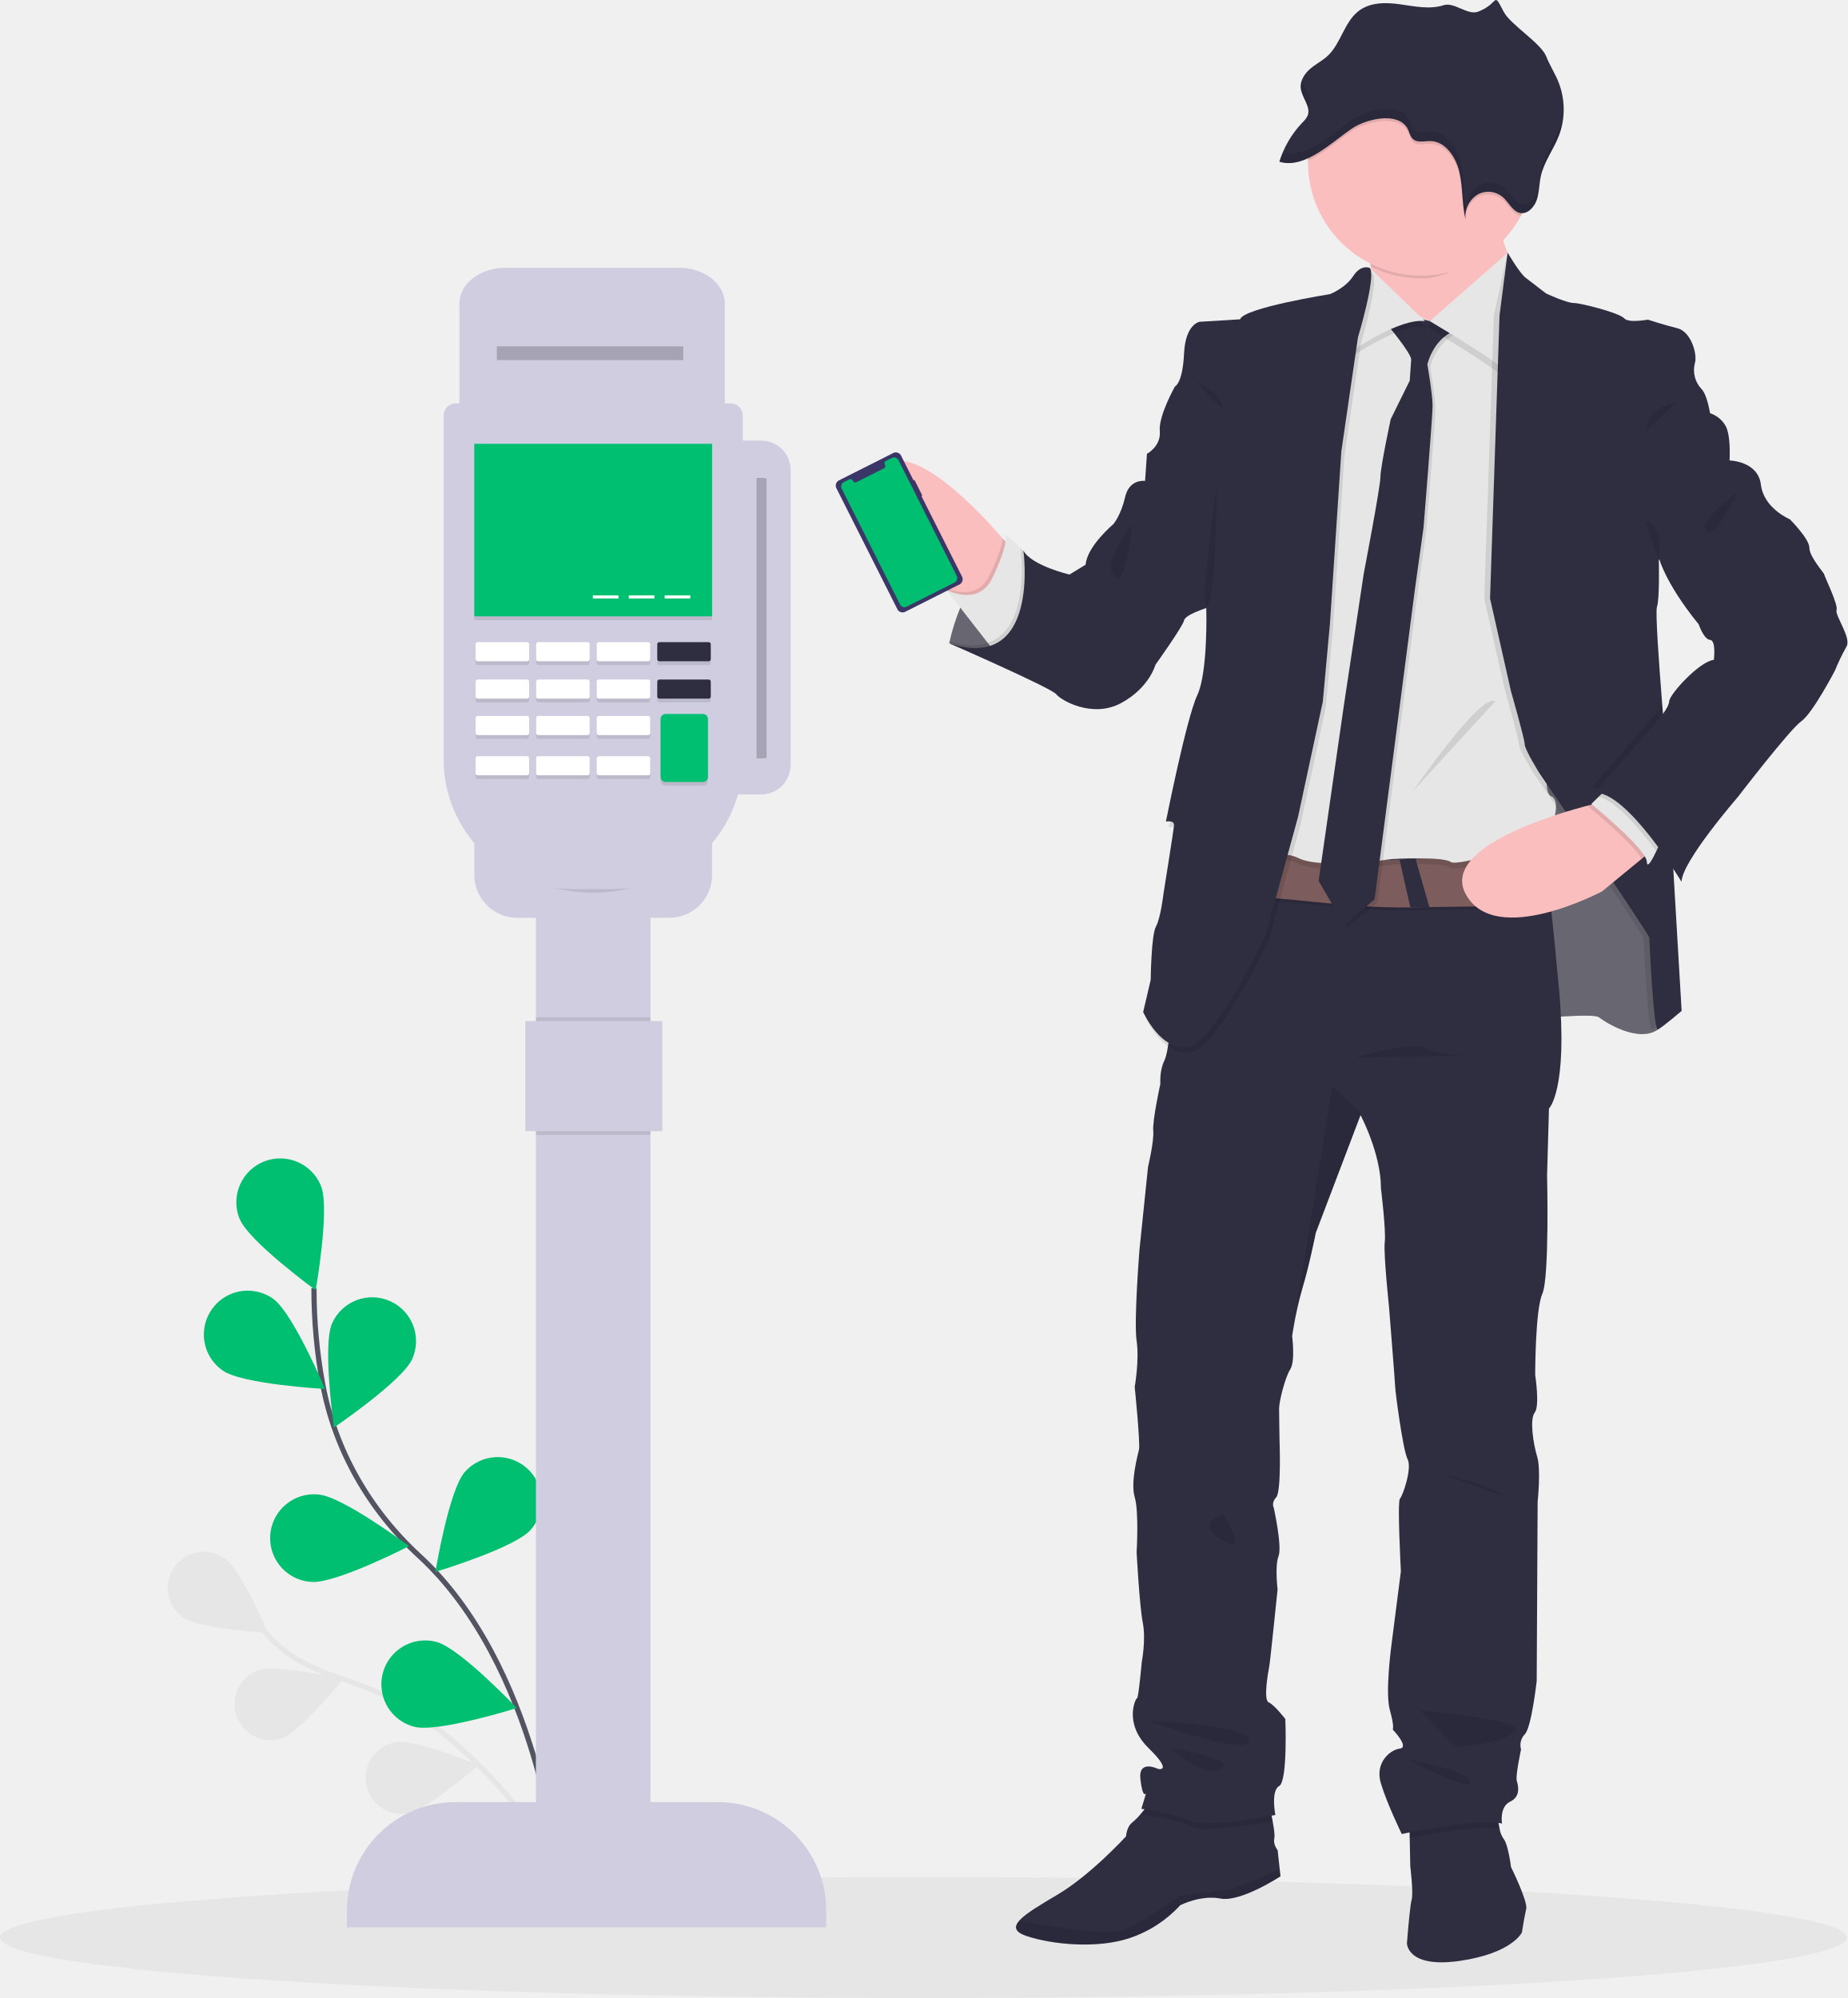
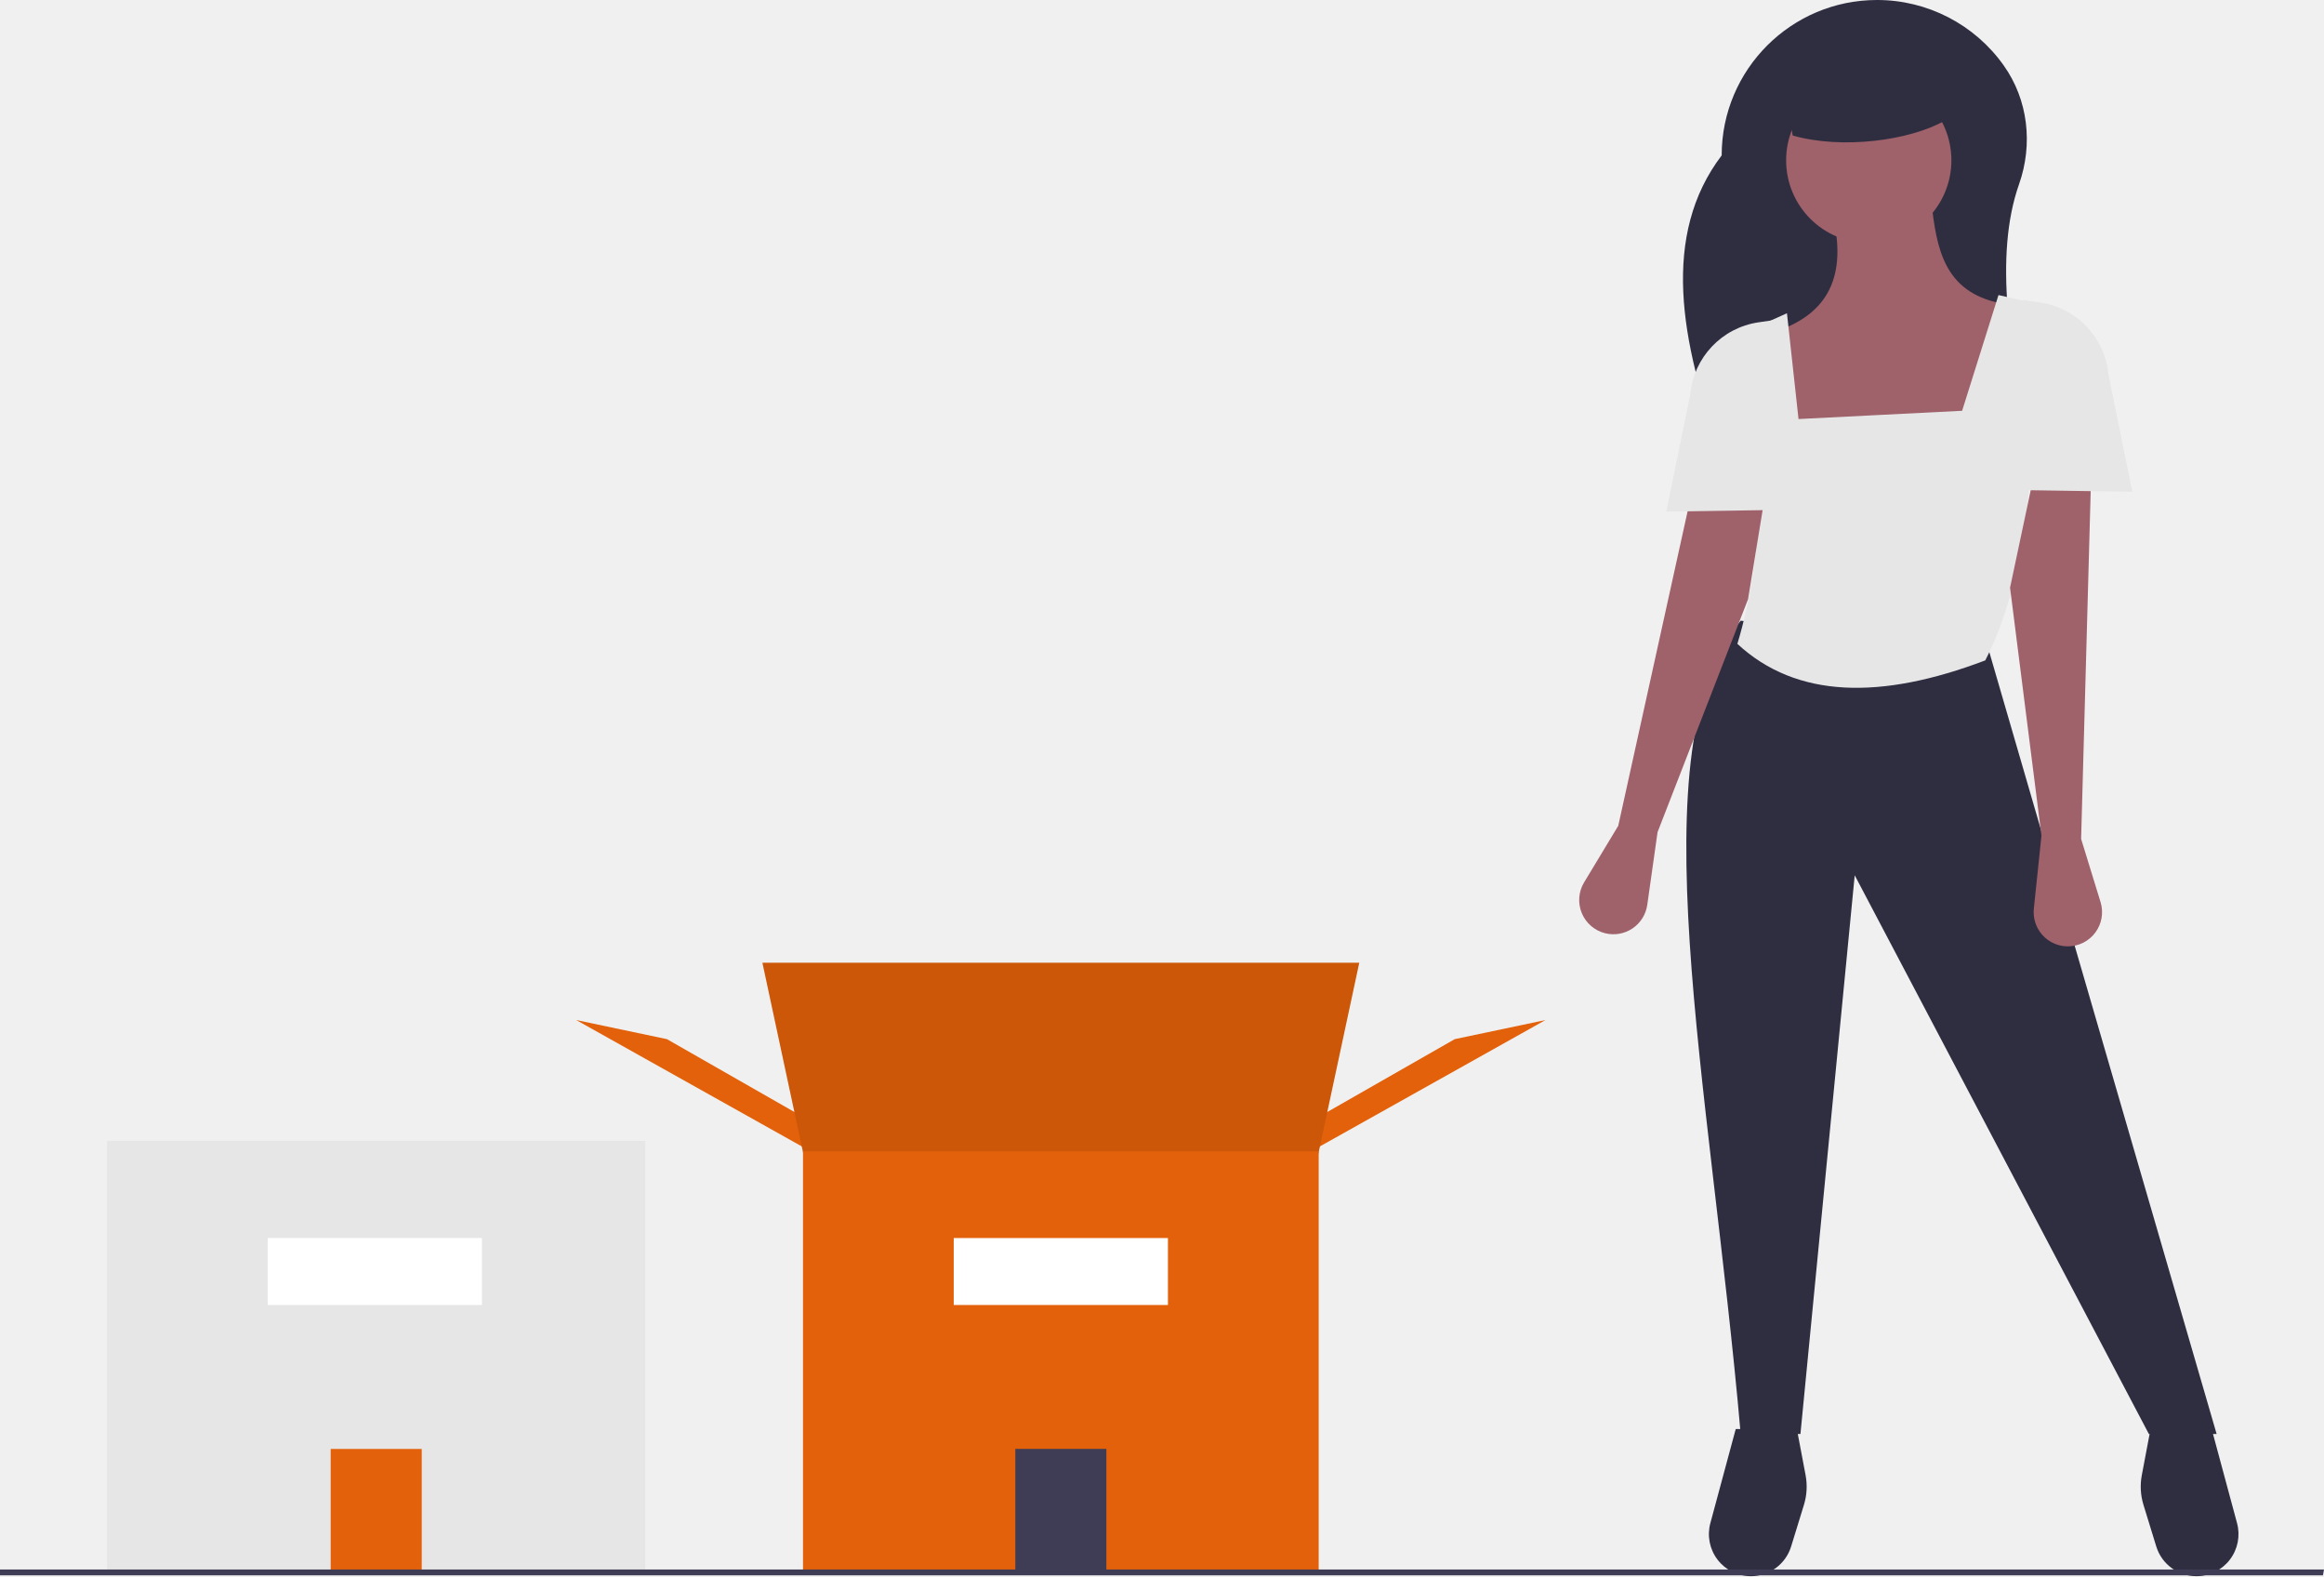
- <svg xmlns="http://www.w3.org/2000/svg" width="712.946" height="771.135" viewBox="0 0 712.946 771.135">
-   <g id="Group_9" data-name="Group 9" transform="translate(-365.054 -89.704)">
-     <path id="Path_2" data-name="Path 2" d="M521.279,734.347s-32.21-57.076-80.75-73.524c-20.37-6.9-29-10.711-41.16-28.454" transform="translate(61.202 78.463)" fill="none" stroke="#e6e6e6" stroke-miterlimit="10" stroke-width="2" />
-     <path id="Path_5" data-name="Path 5" d="M420.591,707.441c7.282-2.521,23.808-23.016,23.808-23.016s-25.677-5.875-32.96-3.354a13.956,13.956,0,0,0,9.1,26.371Z" transform="translate(53.089 53.299)" fill="#e6e6e6" />
-     <path id="Path_6" data-name="Path 6" d="M490.912,748.4c7.6-1.253,27.379-18.654,27.379-18.654s-24.319-10.132-31.923-8.879a13.954,13.954,0,1,0,4.545,27.536Z" transform="translate(31.434 41.214)" fill="#e6e6e6" />
-     <path id="Path_7" data-name="Path 7" d="M417.3,601.812c0,7.7-13.942,30.061-13.942,30.061s-13.963-22.344-13.97-30.047a13.956,13.956,0,1,1,27.911,0Z" transform="matrix(0.574, -0.819, 0.819, 0.574, -280.579, 687.515)" fill="#e6e6e6" />
-     <path id="Path_17" data-name="Path 17" d="M564.405,751.886s-7.643-79.127-53.394-121.217C491.817,613,478.484,589.9,473.728,564.221a202.206,202.206,0,0,1-3.338-36.9" transform="translate(15.826 59.548)" fill="none" stroke="#535461" stroke-miterlimit="10" stroke-width="2" />
-     <path id="Path_18" data-name="Path 18" d="M436.426,491.76c3.491,8.671,29.317,27.483,29.317,27.483s5.563-31.466,2.072-40.137a16.938,16.938,0,1,0-31.423,12.654Z" transform="translate(21.136 68.414)" fill="#01bf71" />
-     <path id="Path_19" data-name="Path 19" d="M427.6,559.278c7.643,5.376,39.551,7.134,39.551,7.134s-12.425-29.436-20.068-34.82a16.925,16.925,0,1,0-19.484,27.68Z" transform="translate(23.358 59.369)" fill="#01bf71" />
-     <path id="Path_20" data-name="Path 20" d="M466.342,654.818c9.342.781,37.742-13.809,37.742-13.809s-25.589-19.16-34.905-19.916a16.926,16.926,0,1,0-2.837,33.725Z" transform="translate(18.83 45.428)" fill="#01bf71" />
-     <path id="Path_21" data-name="Path 21" d="M513.751,720.748c9.053,2.344,39.534-7.236,39.534-7.236s-21.988-23.185-31.033-25.529a16.925,16.925,0,1,0-8.493,32.767Z" transform="translate(11.201 35.415)" fill="#01bf71" />
-     <path id="Path_22" data-name="Path 22" d="M509.3,555.25c-3.788,8.552-30.234,26.48-30.234,26.48s-4.5-31.636-.722-40.179a16.926,16.926,0,1,1,30.956,13.7Z" transform="translate(14.855 58.922)" fill="#01bf71" />
-     <path id="Path_23" data-name="Path 23" d="M562.335,632.176C556.169,639.2,525.57,648.4,525.57,648.4s5.172-31.534,11.338-38.549a16.919,16.919,0,0,1,25.427,22.328Z" transform="translate(7.509 47.976)" fill="#01bf71" />
-     <path id="Path_24" data-name="Path 24" d="M604.855,715.273c-4.926,7.966-33.5,22.209-33.5,22.209s-.238-31.95,4.654-39.916a16.938,16.938,0,1,1,28.875,17.716Z" transform="translate(0.608 35.106)" fill="#01bf71" />
-     <ellipse id="Ellipse_1" data-name="Ellipse 1" cx="356.31" cy="23.33" rx="356.31" ry="23.33" transform="translate(365.054 814.18)" fill="#e6e6e6" />
-     <path id="Path_79" data-name="Path 79" d="M1015.32,301.46s30-9.61,33.07,0Z" transform="translate(-20.586 0.45)" opacity="0.1" />
-     <g id="Group_8" data-name="Group 8" transform="translate(58.585 36.228)">
-       <path id="Path_26" data-name="Path 26" d="M695.55,311.644s6.781-35.573,28.611-35.754l15.946,32.826-10.634,7.334S706.365,316.784,695.55,311.644Z" transform="translate(-22.751 -9.871)" fill="#d0cde1" />
-       <path id="Path_27" data-name="Path 27" d="M740.106,308.708l-10.634,7.343s-16.213.515-27.886-2.346a32.161,32.161,0,0,1-6.037-2.06,2.108,2.108,0,0,1,.124-.572,1.147,1.147,0,0,1,0-.134,80.508,80.508,0,0,1,4.129-13.066c.668-1.593,1.431-3.242,2.251-4.883,3.195-6.151,7.687-12.179,13.829-15.164a18.884,18.884,0,0,1,7.277-1.907h.973l.343.725,5.4,11.091Z" transform="translate(-22.751 -9.872)" opacity="0.502" />
-       <path id="Path_28" data-name="Path 28" d="M931.44,460.35s22.889-2.2,24.939-.553,15.04,10.09,22.736,4.768,2.565-23.842,2.565-24.577-.725-26.951-.725-26.951l-13.762-18.521L949.96,362.091l-35.21-3.481.954,51.5-.181,26.408Z" transform="translate(-32.902 -13.702)" fill="#d0cde1" />
-       <path id="Path_29" data-name="Path 29" d="M931.44,460.35s22.889-2.2,24.939-.553,15.04,10.09,22.736,4.768,2.565-23.842,2.565-24.577-.725-26.951-.725-26.951l-13.762-18.521L949.96,362.091l-35.21-3.481.954,51.5-.181,26.408Z" transform="translate(-32.902 -13.702)" opacity="0.503" />
-       <path id="Path_30" data-name="Path 30" d="M718.193,273.291s-1.822,22.374-15.765,22.736c0,0-3.948-2.384-9.26-6.352-12.245-9.165-31.682-26.78-26.312-43.164,7.706-23.47,45.11,19.808,45.11,19.808l2.861,3.223Z" transform="translate(-21.379 -8.187)" fill="#fbbebe" />
-       <path id="Path_31" data-name="Path 31" d="M719.457,274.748s-1.822,22.374-15.765,22.736c0,0-3.948-2.384-9.26-6.352l-1.192-1.526a18.206,18.206,0,0,0,7.63,2.05c3.5.076,7.439-1.221,9.966-6.275a79.891,79.891,0,0,0,3.815-8.879,26.186,26.186,0,0,0,1.411-5.5Z" transform="translate(-22.644 -9.645)" opacity="0.1" />
-       <path id="Path_32" data-name="Path 32" d="M713.462,315.18l-3.138-4.034-10.586-13.59-5.379-6.943a18.119,18.119,0,0,0,7.63,2.06c3.5.076,7.439-1.221,9.976-6.285a79.538,79.538,0,0,0,3.815-8.879c1.745-4.95,1.707-7.5,1.1-8.354s3.891,3.328,6.056,5.379l.076.076c.62.572,1.02.954,1.02.954l.372.744,5.312,10.624.057.448C730.257,290.756,732.05,312.147,713.462,315.18Z" transform="translate(-22.696 -9.554)" fill="#e6e6e6" />
-       <path id="Path_33" data-name="Path 33" d="M824.614,810.936s-15.4,10.09-23.1,8.583-15.593,2.575-15.593,2.575a46.407,46.407,0,0,1-19.446,12.656c-12.465,4.215-29.879,2.565-39.779-.744-4.692-1.555-5.064-3.576-2.813-6.056,2.508-2.775,8.259-6.123,14.916-10.081,12.646-7.515,26.217-22.374,26.217-22.374s.181-3.662,2.384-5.312a28.46,28.46,0,0,0,3.7-3.815c1.965-2.327,3.815-4.768,3.815-4.768l45.3,1.469s.773,3.271,1.373,6.609c.505,2.737.9,5.522.639,6.6-.553,2.375,1.287,4.578,1.287,4.578l.811,7.486Z" transform="translate(-24.001 -33.29)" fill="#2f2e41" />
-       <path id="Path_34" data-name="Path 34" d="M926.765,823.748c-.544,2.193-1.2,6.132-1.5,7.982-.1.629-.153,1.011-.153,1.011s-3.672,8.068-24.023,11.006-20.352-6.79-20.352-6.79.076-1.049.21-2.623c.353-4.292,1.087-12.5,1.621-14.248.734-2.384-.544-12.837-.544-12.837l-.219-10.929-.153-7.63L915.4,785.2a64.525,64.525,0,0,0,1.087,7.515,9.538,9.538,0,0,0,1.478,3.815c1.831,2.031,2.937,11.005,2.937,11.005S927.48,820.811,926.765,823.748Z" transform="translate(-31.327 -33.457)" fill="#2f2e41" />
-       <path id="Path_35" data-name="Path 35" d="M822.6,783.058s.772,3.271,1.373,6.609c-4.892.9-26.284,4.606-31.634,2.012-6.046-2.937-19.074-4.587-19.074-4.587l.219-.744c1.965-2.327,3.815-4.768,3.815-4.768Z" transform="translate(-26.35 -33.289)" opacity="0.1" />
-       <path id="Path_36" data-name="Path 36" d="M916.509,792.753c-8.583-1.45-27.295,2.06-34.676,3.567l-.153-7.63,33.742-3.49a64.538,64.538,0,0,0,1.087,7.553Z" transform="translate(-31.37 -33.457)" opacity="0.1" />
-       <path id="Path_37" data-name="Path 37" d="M930.411,496.236l-.734,25.855s.954,39.426-1.831,45.663-2.756,31.357-2.756,31.357,1.841,11.921-.181,14.477-.553,12.112.954,17.062.172,17.243.172,17.243l-.362,69.314s-2.012,17.968-4.587,20.542a6.008,6.008,0,0,0-1.459,5.865s-2.2,10.262-1.65,12.1,1.65,6.046-2.565,8.059-3.128,8.44-3.128,8.44c-10.081-2.384-38.682,4.044-38.682,4.044s-5.722-11.74-8.078-19.627,3.491-12.837,7.334-13.352-2.747-7.344-2.747-7.344.734-.954-1.1-7.515.362-23.48.954-27.876,3.3-25.673,3.3-25.673-1.459-26.951-.362-28.057,4.768-11.74,2.937-15.259-4.768-26.408-4.768-27.657-2.384-30.995-2.384-30.995-2.193-20.724-1.65-25.12-1.469-20.714-1.469-20.714c0-13.581-7.877-28.248-7.877-28.248l-.2.525L840.45,544.168s-2.747,13.562-5.14,21.267a139.373,139.373,0,0,0-3.576,15.917l-.162.954c-.067.41-.124.763-.162,1.03l-.114.744h0s1.278,9.718-.734,12.837-4.3,12.465-4.3,15.068.172,12.484.172,12.484.744,19.618-1.278,21.821-.954,4.034-.954,4.034,3.309,14.849,1.841,18.7-.362,12.827-.362,12.827-2.909,28.363-3.233,29.85-2.384,12.837-.191,13.752,6.418,6.418,6.418,6.418.954,24.024-2.375,25.855-1.478,11.187-1.478,11.187-26.579,5.14-32.635,2.2-19.074-4.587-19.074-4.587l1.822-6.027c-.1.21-1.316,2.165-2.184-5.341-.954-7.887,6.79-4.034,6.79-4.034s6.046,1.469-3.681-8.068-4.95-19.255-4.4-19.255,1.831-14.115,1.831-14.115,1.65-8.44.362-15.04-2.375-27.142-2.375-27.142.954-15.583-.734-21.267,1.1-15.955,1.65-18.349-1.65-24.2-1.65-24.2,1.841-10.262.734-17.777,1.106-35.21,1.106-35.21l3.3-31.911s2.375-9.9,2.012-13.933,2.747-18.12,2.747-18.12-.362-5.14,1.469-8.8,2.575-15.765,2.575-15.765l17.605-40.351,8.583-35.573,116.446-1.1s.429,3.08,1.125,8.688,1.707,13.914,2.861,24.157c1.011,9.308,2.117,20.256,3.2,32.426C937.745,489.264,930.411,496.236,930.411,496.236Z" transform="translate(-26.189 -14.931)" fill="#2f2e41" />
-       <path id="Path_38" data-name="Path 38" d="M923.86,163.485l-27.152,28.983s-34.829-13.943-31.167-18.711c1.421-1.85,1.192-7.63.372-14.1-1.287-10.147-4.034-21.849-4.034-21.849s60.874-9.9,55.734.362c-1.907,3.758-1.545,8.135-.381,12.179a45.776,45.776,0,0,0,6.628,13.132Z" transform="translate(-30.453 -3.278)" fill="#fbbebe" />
-       <path id="Path_39" data-name="Path 39" d="M917.614,138.174c-1.907,3.758-2.766,4.12-1.593,8.164-7.963,8.583-18.12,17.882-30.671,17.882a43.422,43.422,0,0,1-19.436-4.559c-1.287-10.147-4.034-21.849-4.034-21.849S922.754,127.912,917.614,138.174Z" transform="translate(-30.453 -3.278)" opacity="0.1" />
-       <path id="Path_40" data-name="Path 40" d="M928.011,116.656a43.648,43.648,0,1,1-87.3,0c0-.21,0-.42,0-.629a43.642,43.642,0,1,1,87.282.629Z" transform="translate(-29.473 -0.461)" fill="#fbbebe" />
-       <path id="Path_41" data-name="Path 41" d="M932.919,419.527c-5.779.048-25.034.21-46.55.553h-.258L879,420.2h-.219c-25.511.41-50.651-4.578-60.741-3.624-21.458,2.012,7.7-19.808,7.7-19.808a179.323,179.323,0,0,0,48.877,4.94l6.17-.315c19.5-1.106,39.1-2.937,49.325-6.008C930.821,401.045,931.813,409.323,932.919,419.527Z" transform="translate(-28.058 -15.404)" opacity="0.1" />
-       <path id="Path_42" data-name="Path 42" d="M932.919,418.377c-5.779,0-25.034.21-46.55.544h-.258l-7.115.124h-.219c-25.511.41-50.651-4.578-60.741-3.634-21.458,2.012,7.7-19.8,7.7-19.8a179.761,179.761,0,0,0,48.877,4.94l6.17-.324c19.5-1.1,39.1-2.937,49.325-6.008C930.821,399.885,931.813,408.134,932.919,418.377Z" transform="translate(-28.058 -15.351)" fill="#7c5c5c" />
-       <path id="Path_43" data-name="Path 43" d="M871.277,177.31l-33.742,15.774L811.5,394.427s15.4-6.962,24.2-2.565,35.935.372,35.935.372,19.808-1.106,22.745,1.1,37.4-9.165,37.4-9.165,6.237-13.943,1.469-16.136,1.469-23.842,1.469-23.842l-2.937-145.238-5.865-18.7L910.15,170.71l-16.156,12.837-7.63,1.1Z" transform="translate(-28.12 -5)" opacity="0.1" />
-       <path id="Path_44" data-name="Path 44" d="M871.277,175l-33.742,15.774L811.5,392.135s15.4-6.971,24.2-2.565,35.935.362,35.935.362,19.808-1.1,22.745,1.1,37.4-9.165,37.4-9.165,6.237-13.933,1.469-16.136,1.469-23.842,1.469-23.842l-2.937-145.257-5.865-18.7L910.15,168.39l-16.156,12.846-7.63,1.087Z" transform="translate(-28.12 -4.893)" fill="#e6e6e6" />
-       <path id="Path_45" data-name="Path 45" d="M872.327,184.986s9.718,11.549,9.537,13.933-.544,8.068-.544,8.068l-7.343,14.859s-4.034,18.521-4.034,22.374-6.418,37.194-6.418,37.194l-7.7,51.347-9.718,67.3,9.9,17.052,11.74-9.9,15.583-119.936,3.3-23.652s3.481-42.544,3.481-46.941-2.012-15.955-2.012-15.955,2.384-11.006,12.284-13.571-.734-.553-.734-.553l-5.722-4.587-4.95,2.022S875.264,179.855,872.327,184.986Z" transform="translate(-29.723 -5.524)" opacity="0.1" />
-       <path id="Path_46" data-name="Path 46" d="M871.179,183.856s9.718,11.549,9.537,13.933-.553,8.068-.553,8.068l-7.334,14.859s-3.986,18.5-3.986,22.345-6.418,37.194-6.418,37.194l-7.754,51.423L845,398.933l9.909,17.062,11.683-9.928,15.6-119.908,3.3-23.652s3.481-42.544,3.481-46.95-2.012-15.955-2.012-15.955,2.384-11,12.284-13.571-.734-.544-.734-.544l-5.722-4.587-4.873,2S874.116,178.7,871.179,183.856Z" transform="translate(-29.672 -5.472)" fill="#2f2e41" />
-       <path id="Path_47" data-name="Path 47" d="M865.364,163.79s-1.469,1.1-1.831,8.431-5.5,23.842-5.5,23.842,19.074-13.209,28.611-11.74Z" transform="translate(-30.275 -4.68)" opacity="0.1" />
-       <path id="Path_48" data-name="Path 48" d="M865.364,161.48s-1.469,1.1-1.831,8.44-5.5,23.842-5.5,23.842,19.074-13.2,28.611-11.73Z" transform="translate(-30.275 -4.573)" fill="#e6e6e6" />
-       <path id="Path_49" data-name="Path 49" d="M918.869,157.63,888.79,184.038s25.311,15.04,28.611,18.711S924,166.8,924,166.8Z" transform="translate(-31.699 -4.394)" opacity="0.1" />
-       <path id="Path_50" data-name="Path 50" d="M920.022,155.33,890,181.719s25.3,15.03,28.611,18.7,6.609-35.945,6.609-35.945Z" transform="translate(-31.755 -4.288)" fill="#e6e6e6" />
-       <path id="Path_51" data-name="Path 51" d="M862.619,163.777s-3.3-1.65-6.418,3.119-8.984,6.962-8.984,6.962-33.379,5.322-34.657,9.718l-15.583.954s-5.5.725-6.056,12.284-3.519,12.627-3.519,12.627-6.418,11.368-5.875,17.233-4.95,8.8-4.95,8.8l22.889,59.6s.734,24.577-3.49,33.56-12.1,48.781-12.1,48.781,3.309-.734,3.119,1.459-4.034,26.227-4.034,26.227-1.1,9.537-2.928,12.837-2.022,20.543-2.022,20.543l-2.937,12.465s6.971,15.593,17.605,13.352,30.013-43.774,30.013-43.774l12.284-44.928,9.537-44.375,2.747-30.07,4.406-66.568,6.418-44.013S865.194,166.9,862.619,163.777Z" transform="translate(-26.433 -4.666)" opacity="0.1" />
-       <path id="Path_52" data-name="Path 52" d="M861.473,161.467s-3.3-1.65-6.418,3.119-8.984,6.971-8.984,6.971-33.379,5.312-34.657,9.718l-15.593.954s-5.5.734-6.046,12.284-3.49,12.655-3.49,12.655-6.418,11.368-5.865,17.233-4.95,8.8-4.95,8.8l22.889,59.6s.734,24.577-3.481,33.56-12.1,48.781-12.1,48.781,3.3-.734,3.119,1.469-4.034,26.217-4.034,26.217-1.1,9.537-2.937,12.837-2.012,20.543-2.012,20.543L774,448.633s6.971,15.593,17.605,13.352,29.889-43.822,29.889-43.822l12.293-44.928,9.537-44.385,2.756-30.07,4.4-66.568,6.418-44.013S864.038,164.585,861.473,161.467Z" transform="translate(-26.384 -4.559)" fill="#2f2e41" />
-       <path id="Path_53" data-name="Path 53" d="M740.055,308.653,729.421,316s-16.213.515-27.886-2.346l-5.913-2.632-1.192-.515,1.221.381c6.132,1.822,10.929,1.783,14.677.525,15.049-5.064,13.352-29.917,12.808-35.544-.057-.563-.1-.954-.124-1.068a.3.3,0,0,1,0-.067l.086.143a6.739,6.739,0,0,0,.7.954c.21.238.429.486.668.715h0l5.312,10.624.057.448Z" transform="translate(-22.699 -9.817)" opacity="0.1" />
-       <path id="Path_54" data-name="Path 54" d="M776.967,235.12l-5.131,1.469-.734,10.491s-6.056-.954-7.706,6.237-4.578,10.491-4.578,10.491-10.09,8.44-10.643,15.583l-6.228,3.815s-14.5-3.376-17.786-9.2c0,0,6.6,47.313-28.611,35.754,0,0,39.426,17.243,41.257,19.627s13.943,9.346,24.939,3.481,13.39-14.887,13.39-14.887,10.634-14.858,11.006-17.062,8.583-4.768,8.583-4.768L810.5,258Z" transform="translate(-22.751 -7.983)" fill="#2f2e41" />
-       <path id="Path_55" data-name="Path 55" d="M915.73,179.535l5.312-24.2s2.384,7.887,4.769,9.718l7.887,6.046s7.887,3.672,10.634,3.672,17.605,3.815,19.436,5.865,9.175.553,9.175.553,6.046,2.012,11.368,3.3,7.887,10.09,6.781,13.571a10.576,10.576,0,0,0,2.575,9.9c2.193,2.2,3.3,9.356,3.3,9.356a10.729,10.729,0,0,1,6.228,5.312c1.841,4.034,1.288,12.837,1.288,12.837l-27.323,38.51s.362,14.859-.734,18.12,3.815,59.415,3.815,59.415l5.722,96.456s-7.515,6.418-9.165,7.153-3.309-34.114-3.309-35.391-42.353-63.449-42.353-63.449-5.722-9.174-5.722-11.187-5.322-20.543-5.322-20.543L912.02,288.79Z" transform="translate(-32.775 -4.288)" opacity="0.1" />
-       <path id="Path_56" data-name="Path 56" d="M1006.859,233.358c0,1.259-.067,2.1-.067,2.1l-27.3,38.481h0s.382,14.849-.725,18.12c-.639,1.907.763,21.649,2.06,37.852.954,11.7,1.793,21.563,1.793,21.563l2.413,40.913,3.262,55.543s-7.515,6.418-9.165,7.153-3.3-34.114-3.3-35.4-42.363-63.44-42.363-63.44-5.722-9.174-5.722-11.187-5.312-20.543-5.312-20.543l-8.068-35.763,3.662-109.283,3.119-24.2s4.587,7.887,6.971,9.709,7.878,6.056,7.878,6.056,7.887,3.672,10.643,3.672,17.605,3.815,19.436,5.865,9.175.553,9.175.553,6.046,2.012,11.358,3.3,7.887,10.09,6.79,13.561a10.576,10.576,0,0,0,2.565,9.909c2.2,2.2,3.3,9.346,3.3,9.346a10.767,10.767,0,0,1,6.237,5.331C1006.782,225.414,1006.906,230.5,1006.859,233.358Z" transform="translate(-32.883 -4.285)" fill="#2f2e41" />
-       <path id="Path_57" data-name="Path 57" d="M776.31,749.48c.954,0,39.426,1.469,38.691,7.706S776.31,749.48,776.31,749.48Z" transform="translate(-26.491 -31.802)" opacity="0.1" />
-       <path id="Path_58" data-name="Path 58" d="M785.35,760.44s25.855,4.215,19.074,8.068S785.35,760.44,785.35,760.44Z" transform="translate(-26.909 -32.31)" opacity="0.1" />
-       <path id="Path_59" data-name="Path 59" d="M886.1,745.25s42.916,3.672,36.5,8.431-21.639,5.5-22.374,5.722S886.1,745.25,886.1,745.25Z" transform="translate(-31.575 -31.606)" opacity="0.1" />
-       <path id="Path_60" data-name="Path 60" d="M880.72,765.06s23.842,4.034,24.567,8.583S880.72,765.06,880.72,765.06Z" transform="translate(-31.326 -32.524)" opacity="0.1" />
-       <path id="Path_61" data-name="Path 61" d="M894.56,649.3s21.82,5.131,23.108,8.583Z" transform="translate(-31.967 -27.163)" opacity="0.1" />
-       <path id="Path_62" data-name="Path 62" d="M806.049,665.84s-11.368,3.3-.362,9.9S806.049,665.84,806.049,665.84Z" transform="translate(-27.629 -27.929)" opacity="0.1" />
-       <path id="Path_63" data-name="Path 63" d="M859.18,480.836c1.287,0,21.277-6.6,28.239-3.662s15.593,2.928,15.593,2.928Z" transform="translate(-30.328 -19.157)" opacity="0.1" />
-       <path id="Path_64" data-name="Path 64" d="M860.62,502.513l-.2,1.812-17.042,44.823s-2.747,13.561-5.14,21.267a139.33,139.33,0,0,0-3.576,15.917L849.8,492.48Z" transform="translate(-29.193 -19.901)" opacity="0.1" />
-       <path id="Path_65" data-name="Path 65" d="M889.242,419.212l-7.115.124h-.219l-4.168-18.483c2.05-.1,4.1-.21,6.17-.334Z" transform="translate(-31.188 -15.642)" fill="#2f2e41" />
-       <path id="Path_66" data-name="Path 66" d="M976.924,395.8l-4.568,3.758L957.1,412.1s-41.266,22.011-52.634,1.106c-10.023-18.416,36.765-31.567,48.028-34.438,1.535-.391,2.4-.582,2.4-.582Z" transform="translate(-32.36 -14.608)" fill="#fbbebe" />
-       <path id="Path_67" data-name="Path 67" d="M795.73,207.63s8.068,3.662,9.9,8.8S795.73,207.63,795.73,207.63Z" transform="translate(-27.39 -6.71)" opacity="0.1" />
-       <path id="Path_68" data-name="Path 68" d="M769.186,265.31s-11.74,14.305-6.971,19.808S769.186,265.31,769.186,265.31Z" transform="translate(-25.785 -9.381)" opacity="0.1" />
-       <path id="Path_69" data-name="Path 69" d="M989,216.09s-11.006,1.1-11.368,10.634Z" transform="translate(-35.813 -7.102)" opacity="0.1" />
-       <path id="Path_70" data-name="Path 70" d="M882.64,372.04c1.1-1.1,26.408-38.51,32.273-35.21Z" transform="translate(-31.415 -12.683)" opacity="0.1" />
-       <path id="Path_71" data-name="Path 71" d="M928.012,116.654a43.49,43.49,0,0,1-5.159,20.6l-.324-.057c-2.766-.582-4.206-3.815-6.323-5.818a8.583,8.583,0,0,0-9.9-1.392,10.071,10.071,0,0,0-4.864,9.413c-1.392-5.875-.954-12.121-2.318-18.006s-5.474-11.835-11.091-11.94c-2.422,0-5.255.9-7-.954-1.059-1.1-1.278-2.861-2.07-4.149-4.015-6.5-16.213-3.214-21.229.114-4.826,3.2-10.8,8.66-17,11.521a43.642,43.642,0,1,1,87.282.629Z" transform="translate(-29.474 -0.46)" opacity="0.1" />
-       <path id="Path_72" data-name="Path 72" d="M878.425,102.374c.8,1.326,1.011,3.061,2.07,4.149,1.745,1.812,4.578.887,7,.954,5.617.1,9.728,6.056,11.091,11.94s.954,12.121,2.317,18a10.052,10.052,0,0,1,4.873-9.4,8.583,8.583,0,0,1,9.89,1.383c2.117,2.012,3.557,5.236,6.323,5.818s5.436-2.07,6.428-4.988.954-6.113,1.583-9.136c1.249-5.722,4.978-10.4,7.048-15.841a28.726,28.726,0,0,0-.191-20.485c-1.373-3.443-3.424-6.542-4.768-9.985-2.117-5.226-13.857-12.264-16.423-17.243-4.32-8.335-1.535-3.138-9.89,0-3.986,1.5-9.213-3.834-13.256-2.508-5.427,1.736-11.215.429-16.833-.353s-11.807-.858-16.318,2.861c-5.188,4.244-6.609,12.226-11.444,16.89-2.05,1.955-4.6,3.2-6.762,5.016s-4.025,4.5-3.815,7.448c.324,3.815,4.044,7.248,2.67,10.767a8.716,8.716,0,0,1-2.031,2.68,38.2,38.2,0,0,0-8.879,15.106c9.813,3.061,20.438-7.754,28.115-12.865C862.194,99.169,874.41,95.917,878.425,102.374Z" transform="translate(-28.936 0.45)" fill="#2f2e41" />
-       <path id="Path_73" data-name="Path 73" d="M979.29,395.8l-4.568,3.758c-4.025-6.676-20.552-20.094-20.552-20.094l.715-.687c1.535-.391,2.4-.582,2.4-.582Z" transform="translate(-34.727 -14.608)" opacity="0.1" />
-       <path id="Path_74" data-name="Path 74" d="M983.75,388.721s-1.64,4.082-3.338,7.63-3.538,6.733-3.634,4.13c-.181-5.14-21.448-22.383-21.448-22.383l2.861-2.8,3.347-3.243Z" transform="translate(-34.781 -14.324)" fill="#e6e6e6" />
-       <path id="Path_75" data-name="Path 75" d="M984.493,360.023l2.413,40.913c-5.722-8.86-21.334-31.567-31.4-30.833l24.4-28.048a32.821,32.821,0,0,0,2.794-3.6C983.634,350.162,984.493,360.023,984.493,360.023Z" transform="translate(-34.789 -12.769)" opacity="0.1" />
-       <path id="Path_76" data-name="Path 76" d="M983.89,388.721s-1.64,4.082-3.338,7.63c-6.39-8.764-15.183-19.121-22.2-21.057l3.347-3.243Z" transform="translate(-34.921 -14.324)" opacity="0.1" />
-       <path id="Path_77" data-name="Path 77" d="M1002.151,234l6.6,5.131s11,.191,12.1,9.356,11.187,13.352,11.187,13.352,7.515,7.515,7.515,11,5.722,9.728,5.722,10.271,5.5,11.74,4.768,13.752,5.865,10.824,3.815,14.124a80.862,80.862,0,0,0-4.406,9.165s-8.583,16.508-13.018,19.627-24.567,29.336-24.567,29.336-21.639,24.939-21.639,32.645c0,0-21.1-35.21-33.56-34.333l24.386-28.058s4.225-4.578,4.406-7.334,11.73-15.4,17.233-15.955c0,0,.954-7.515-1.469-7.7s-4.4-6.056-4.4-6.056-16.136-19.074-16.318-31.176S1002.151,234,1002.151,234Z" transform="translate(-34.843 -7.931)" fill="#2f2e41" />
-       <path id="Path_78" data-name="Path 78" d="M1013.94,252.24s-15.412,11.368-12.1,15.03S1013.94,252.24,1013.94,252.24Z" transform="translate(-36.913 -8.776)" opacity="0.1" />
-       <path id="Path_80" data-name="Path 80" d="M824.614,812.232s-15.4,10.09-23.1,8.583-15.593,2.575-15.593,2.575a46.407,46.407,0,0,1-19.446,12.656c-12.465,4.215-29.879,2.565-39.779-.744-4.692-1.555-5.064-3.576-2.813-6.056,10.767,2.146,34.829,6.409,41.314,3.309,8.431-4.034,20.533-12.837,20.533-12.837s15.784-2.2,17.977-2.2c1.564,0,13.743-5.026,20.619-7.916Z" transform="translate(-24.001 -34.586)" opacity="0.1" />
-       <path id="Path_82" data-name="Path 82" d="M803.488,249.93s0,41.81-3.576,45.939S803.488,249.93,803.488,249.93Z" transform="translate(-27.537 -8.669)" opacity="0.1" />
-       <path id="Path_83" data-name="Path 83" d="M977.05,264.06,982.362,279S984.479,264.337,977.05,264.06Z" transform="translate(-35.787 -9.323)" opacity="0.1" />
-       <g id="Group_1" data-name="Group 1" transform="translate(800.136 83.969)" opacity="0.1">
-         <path id="Path_84" data-name="Path 84" d="M840.933,95.491c1.345-3.443-2.174-6.809-2.632-10.491a6.9,6.9,0,0,0-.591,3.319c.238,2.775,2.289,5.379,2.861,7.944a4.343,4.343,0,0,0,.362-.773Z" transform="translate(-829.469 -85)" />
-         <path id="Path_85" data-name="Path 85" d="M901.4,135.542c-1.316-5.789-.954-11.912-2.27-17.691s-5.465-11.845-11.082-11.94c-2.422,0-5.255.887-7.01-.954-1.049-1.087-1.268-2.861-2.06-4.149-4.015-6.5-16.213-3.2-21.239.124-7.506,4.988-17.805,15.412-27.419,13.046-.467,1.116-.9,2.241-1.249,3.4,9.813,3.061,20.438-7.754,28.115-12.865,5.007-3.328,17.224-6.676,21.239-.124.8,1.326,1.011,3.061,2.07,4.149,1.745,1.812,4.578.887,7,.954,5.617.1,9.728,6.056,11.091,11.94s.954,12.121,2.317,18a9.9,9.9,0,0,1,.5-3.882Z" transform="translate(-829.07 -85.559)" />
-         <path id="Path_86" data-name="Path 86" d="M932.484,130.035c-.954,2.918-3.615,5.589-6.437,4.988s-4.206-3.815-6.313-5.818a8.583,8.583,0,0,0-9.9-1.383,9.995,9.995,0,0,0-4.864,8.888,9.537,9.537,0,0,1,4.32-5.312,8.583,8.583,0,0,1,9.89,1.383c2.117,2.012,3.557,5.236,6.323,5.818s5.436-2.07,6.428-4.988a24.946,24.946,0,0,0,1.011-5.264A14.7,14.7,0,0,1,932.484,130.035Z" transform="translate(-832.585 -86.938)" />
-         <path id="Path_87" data-name="Path 87" d="M942.492,103.8c-2.06,5.436-5.8,10.128-7.038,15.85-.248,1.154-.391,2.337-.534,3.519,1.259-5.722,4.969-10.376,7.029-15.793a28.321,28.321,0,0,0,1.7-7.63,27.885,27.885,0,0,1-1.154,4.053Z" transform="translate(-833.972 -85.683)" />
-       </g>
-       <rect id="Rectangle_1" data-name="Rectangle 1" width="0.839" height="6.886" rx="0.38" transform="matrix(0.893, -0.45, 0.45, 0.893, 658.579, 239.028)" fill="#3a3768" />
-       <rect id="Rectangle_5" data-name="Rectangle 5" width="27.943" height="56.802" rx="2.24" transform="matrix(0.893, -0.45, 0.45, 0.893, 628.22, 239.889)" fill="#3a3768" />
-       <path id="Path_88" data-name="Path 88" d="M669.081,239.485a.954.954,0,0,0-.439,1.345l.1.181a.954.954,0,0,1-.448,1.345l-10.576,5.331a.954.954,0,0,1-1.345-.439l-.1-.191a.954.954,0,0,0-1.345-.439l-2.06,1.03a1.907,1.907,0,0,0-.849,2.575l22.5,44.661a1.907,1.907,0,0,0,2.575.849l18.454-9.3a1.907,1.907,0,0,0,.849-2.565L673.926,239.2a1.907,1.907,0,0,0-2.565-.839Z" transform="translate(-20.725 -8.123)" fill="#01bf71" />
-     </g>
-     <rect id="Rectangle_10" data-name="Rectangle 10" width="36.468" height="5.775" transform="translate(552.366 791.9)" opacity="0.1" />
-     <path id="Path_95" data-name="Path 95" d="M644.471,270.523V384.276a11.393,11.393,0,0,1-11.413,11.413H620.8V259.12h12.257a11.393,11.393,0,0,1,11.413,11.4Z" transform="translate(25.703 0.622)" fill="#d0cde1" />
-     <path id="Path_96" data-name="Path 96" d="M634.744,259.291V367.206a12.706,12.706,0,0,1-2.1.171H630.89V259.12h1.758A12.705,12.705,0,0,1,634.744,259.291Z" transform="translate(26.124 15.03)" opacity="0.2" />
-     <rect id="Rectangle_7" data-name="Rectangle 7" width="44.192" height="354.34" transform="translate(571.868 436.448)" fill="#d0cde1" />
-     <path id="Path_97" data-name="Path 97" d="M438.717,726.54H539.9a41.887,41.887,0,0,1,41.887,41.887v6.443H396.83v-6.443a41.887,41.887,0,0,1,41.887-41.887Z" transform="translate(102.112 58.69)" fill="#d0cde1" />
-     <rect id="Rectangle_11" data-name="Rectangle 11" width="44.192" height="42.504" transform="translate(571.868 485.23)" opacity="0.1" />
-     <rect id="Rectangle_12" data-name="Rectangle 12" width="44.192" height="42.504" transform="translate(571.868 482.338)" opacity="0.1" />
-     <rect id="Rectangle_13" data-name="Rectangle 13" width="52.888" height="42.504" transform="translate(567.772 483.779)" fill="#d0cde1" />
-     <path id="Path_98" data-name="Path 98" d="M616.95,405.778v17.64A16.549,16.549,0,0,1,600.4,439.967H541.739a16.549,16.549,0,0,1-16.549-16.549v-17.64a16.539,16.539,0,0,1,16.549-16.528H600.4a16.539,16.539,0,0,1,16.549,16.528Z" transform="translate(22.915 3.974)" fill="#d0cde1" />
-     <path id="Path_99" data-name="Path 99" d="M616.951,405.778v1.8a57.725,57.725,0,0,1-91.791,0v-1.8a16.539,16.539,0,0,1,16.549-16.528h58.662a16.539,16.539,0,0,1,16.58,16.528Z" transform="translate(22.914 3.974)" opacity="0.1" />
-     <path id="Path_100" data-name="Path 100" d="M437.742,202H543.859a4.662,4.662,0,0,1,4.662,4.662V339.424a50.027,50.027,0,0,1-50.027,50.027H483.107a50.027,50.027,0,0,1-50.027-50.027V206.662A4.662,4.662,0,0,1,437.742,202Z" transform="translate(103.169 43.395)" fill="#d0cde1" />
-     <path id="Path_101" data-name="Path 101" d="M457.173,135.368h66.9c9.81,0,17.763,6.187,17.763,13.82v39.594c0,2.751-2.866,4.98-6.4,4.98H445.811c-3.535,0-6.4-2.23-6.4-4.98v-39.6c0-7.632,7.953-13.82,17.763-13.82Z" transform="translate(102.928 57.685)" fill="#d0cde1" />
-     <rect id="Rectangle_14" data-name="Rectangle 14" width="71.949" height="5.31" transform="translate(556.775 223.371)" opacity="0.2" />
-     <rect id="Rectangle_15" data-name="Rectangle 15" width="91.77" height="66.597" transform="translate(548.084 262.438)" opacity="0.1" />
-     <rect id="Rectangle_16" data-name="Rectangle 16" width="91.77" height="66.597" transform="translate(548.084 260.987)" fill="#01bf71" />
-     <g id="Group_2" data-name="Group 2" transform="translate(548.599 338.997)" opacity="0.1">
-       <rect id="Rectangle_17" data-name="Rectangle 17" width="20.645" height="7.369" rx="0.79" transform="translate(0)" />
-       <rect id="Rectangle_18" data-name="Rectangle 18" width="20.645" height="7.369" rx="0.79" transform="translate(23.362)" />
-       <rect id="Rectangle_19" data-name="Rectangle 19" width="20.645" height="7.369" rx="0.79" transform="translate(46.724)" />
-       <rect id="Rectangle_20" data-name="Rectangle 20" width="20.645" height="7.369" rx="0.79" transform="translate(70.096)" />
-       <rect id="Rectangle_21" data-name="Rectangle 21" width="20.645" height="7.369" rx="0.79" transform="translate(0 14.429)" />
-       <rect id="Rectangle_22" data-name="Rectangle 22" width="20.645" height="7.369" rx="0.79" transform="translate(23.362 14.429)" />
-       <rect id="Rectangle_23" data-name="Rectangle 23" width="20.645" height="7.369" rx="0.79" transform="translate(46.724 14.429)" />
-       <rect id="Rectangle_24" data-name="Rectangle 24" width="20.645" height="7.369" rx="0.79" transform="translate(0 28.497)" />
-       <rect id="Rectangle_25" data-name="Rectangle 25" width="20.645" height="7.369" rx="0.79" transform="translate(23.362 28.497)" />
-       <rect id="Rectangle_26" data-name="Rectangle 26" width="20.645" height="7.369" rx="0.79" transform="translate(46.724 28.497)" />
-       <rect id="Rectangle_27" data-name="Rectangle 27" width="20.645" height="7.369" rx="0.79" transform="translate(0 44.017)" />
-       <rect id="Rectangle_28" data-name="Rectangle 28" width="20.645" height="7.369" rx="0.79" transform="translate(23.362 44.017)" />
-       <rect id="Rectangle_29" data-name="Rectangle 29" width="20.645" height="7.369" rx="0.79" transform="translate(46.724 44.017)" />
-       <rect id="Rectangle_30" data-name="Rectangle 30" width="20.645" height="7.369" rx="0.79" transform="translate(70.096 14.429)" />
-       <rect id="Rectangle_31" data-name="Rectangle 31" width="18.298" height="26.264" rx="1.97" transform="translate(71.362 27.705)" />
-     </g>
-     <rect id="Rectangle_32" data-name="Rectangle 32" width="20.645" height="7.369" rx="0.79" transform="translate(548.599 337.546)" fill="#fff" />
-     <rect id="Rectangle_33" data-name="Rectangle 33" width="20.645" height="7.369" rx="0.79" transform="translate(571.961 337.546)" fill="#fff" />
-     <rect id="Rectangle_34" data-name="Rectangle 34" width="20.645" height="7.369" rx="0.79" transform="translate(595.323 337.546)" fill="#fff" />
-     <rect id="Rectangle_35" data-name="Rectangle 35" width="20.645" height="7.369" rx="0.79" transform="translate(618.695 337.546)" fill="#2f2e41" />
-     <rect id="Rectangle_36" data-name="Rectangle 36" width="20.645" height="7.369" rx="0.79" transform="translate(548.599 351.975)" fill="#fff" />
-     <rect id="Rectangle_37" data-name="Rectangle 37" width="20.645" height="7.369" rx="0.79" transform="translate(571.961 351.975)" fill="#fff" />
-     <rect id="Rectangle_38" data-name="Rectangle 38" width="20.645" height="7.369" rx="0.79" transform="translate(595.323 351.975)" fill="#fff" />
-     <rect id="Rectangle_39" data-name="Rectangle 39" width="20.645" height="7.369" rx="0.79" transform="translate(548.599 366.043)" fill="#fff" />
-     <rect id="Rectangle_40" data-name="Rectangle 40" width="20.645" height="7.369" rx="0.79" transform="translate(571.961 366.043)" fill="#fff" />
-     <rect id="Rectangle_41" data-name="Rectangle 41" width="20.645" height="7.369" rx="0.79" transform="translate(595.323 366.043)" fill="#fff" />
-     <rect id="Rectangle_42" data-name="Rectangle 42" width="20.645" height="7.369" rx="0.79" transform="translate(548.599 381.563)" fill="#fff" />
-     <rect id="Rectangle_43" data-name="Rectangle 43" width="20.645" height="7.369" rx="0.79" transform="translate(571.961 381.563)" fill="#fff" />
-     <rect id="Rectangle_44" data-name="Rectangle 44" width="20.645" height="7.369" rx="0.79" transform="translate(595.323 381.563)" fill="#fff" />
-     <rect id="Rectangle_45" data-name="Rectangle 45" width="20.645" height="7.369" rx="0.79" transform="translate(618.695 351.975)" fill="#2f2e41" />
-     <rect id="Rectangle_46" data-name="Rectangle 46" width="18.298" height="26.264" rx="1.97" transform="translate(619.961 365.261)" fill="#01bf71" />
-     <rect id="Rectangle_47" data-name="Rectangle 47" width="9.89" height="1.184" transform="translate(593.841 319.495)" fill="#fff" />
-     <rect id="Rectangle_48" data-name="Rectangle 48" width="9.89" height="1.184" transform="translate(607.693 319.495)" fill="#fff" />
-     <rect id="Rectangle_49" data-name="Rectangle 49" width="9.89" height="1.184" transform="translate(621.546 319.495)" fill="#fff" />
-   </g>
+ <svg xmlns="http://www.w3.org/2000/svg" id="ab8ae2a1-21db-4159-bb67-e2c62dcc19dc" data-name="Layer 1" width="867.939" height="588.5" viewBox="0 0 867.939 588.5">
+   <path d="M925.055,325.48H809.021c-15.705-42.513-22.526-82.041,0-111.713A58.017,58.017,0,0,1,867.038,155.75h0a57.944,57.944,0,0,1,47.293,24.404c9.169,12.877,11.006,29.477,5.748,44.384C910.709,251.107,916.43,287.362,925.055,325.48Z" transform="translate(-166.0307 -155.75)" fill="#2f2e41" />
+   <path d="M986.337,744.25h0a15.702,15.702,0,0,1-15.008-11.084l-4.78-15.536a23.129,23.129,0,0,1-.62-11.101l3.256-17.209h22.836l9.476,35.14A15.702,15.702,0,0,1,986.337,744.25Z" transform="translate(-166.0307 -155.75)" fill="#2f2e41" />
+   <path d="M819.952,744.25h0a15.702,15.702,0,0,0,15.008-11.084l4.78-15.536a23.129,23.129,0,0,0,.62-11.101l-3.256-17.209H814.268l-9.476,35.14A15.702,15.702,0,0,0,819.952,744.25Z" transform="translate(-166.0307 -155.75)" fill="#2f2e41" />
+   <path d="M993.873,691.171h-25.305L858.706,482.557,838.438,691.171H816.119c-11.45-131.368-39.308-256.5,0-303.662l91.963,8.641Z" transform="translate(-166.0307 -155.75)" fill="#2f2e41" />
+   <circle cx="697.921" cy="59.868" r="30.86" fill="#9f616a" />
+   <path d="M907.465,334.429H838.956l-11.727-54.314c22.751-6.721,28.175-22.354,23.454-43.204l37.032-2.469c2.099,16.795,5.939,32.456,29.626,35.18Z" transform="translate(-166.0307 -155.75)" fill="#9f616a" />
+   <path d="M907.465,402.321c-38.869,14.758-70.49,14.298-92.58-6.172,9.969-32.873,10.565-73.354,6.172-117.885l12.344-5.555,4.32,39.501,61.103-3.086,13.578-43.204,13.578,3.086C927.022,322.573,923.813,370.762,907.465,402.321Z" transform="translate(-166.0307 -155.75)" fill="#e6e6e6" />
+   <path d="M943.262,468.979l7.257,23.585a12.775,12.775,0,0,1-12.21,16.533h0a12.775,12.775,0,0,1-12.706-14.103l2.847-27.249-11.727-92.58,8.641-40.735h21.602Z" transform="translate(-166.0307 -155.75)" fill="#9f616a" />
+   <path d="M770.399,464.073,757.646,485.199a12.775,12.775,0,0,0,7.843,18.998h0a12.775,12.775,0,0,0,15.744-10.606l3.837-27.128,33.8-86.984,6.816-41.656-26.293-5.191Z" transform="translate(-166.0307 -155.75)" fill="#9f616a" />
+   <path d="M962.396,339.367l-40.735-.617v-70.978l6.272.915a29.984,29.984,0,0,1,25.53,26.906Z" transform="translate(-166.0307 -155.75)" fill="#e6e6e6" />
+   <path d="M788.345,346.773l40.735-.617v-70.978l-6.272.915a29.984,29.984,0,0,0-25.53,26.906Z" transform="translate(-166.0307 -155.75)" fill="#e6e6e6" />
+   <path d="M892.343,200.806c-13.109,7.417-38.302,10.81-56.782,5.555L829.389,174.266h61.103Z" transform="translate(-166.0307 -155.75)" fill="#2f2e41" />
+   <rect x="40" y="426" width="201" height="162" fill="#e6e6e6" />
+   <rect x="123.5" y="541" width="34" height="46" fill="#e2610a" />
+   <path d="M428.936,716.817l-3.473-2.905.257,1.814S426.947,716.112,428.936,716.817Z" transform="translate(-166.0307 -155.75)" fill="none" />
+   <polygon points="488.026 430.784 493.376 416.518 543.307 387.986 577.189 380.853 488.026 430.784" fill="#e2610a" />
+   <polygon points="304.352 430.784 299.002 416.518 249.071 387.986 215.189 380.853 304.352 430.784" fill="#e2610a" />
+   <polygon points="491.593 434.35 300.785 434.35 284.736 359.454 507.642 359.454 491.593 434.35" fill="#e2610a" />
+   <polygon points="491.593 434.35 300.785 434.35 284.736 359.454 507.642 359.454 491.593 434.35" opacity="0.1" style="isolation:isolate" />
+   <rect x="299.893" y="429.892" width="192.591" height="158.108" fill="#e2610a" />
+   <rect x="379.189" y="540.977" width="34" height="46" fill="#3f3d56" />
+   <polygon points="867.543 588.19 0 588.19 0 586.008 867.939 586.008 867.543 588.19" fill="#3f3d56" />
+   <rect x="356.189" y="462.25" width="80" height="25" fill="#fff" />
+   <rect x="99.969" y="462.25" width="80" height="25" fill="#fff" />
</svg>
